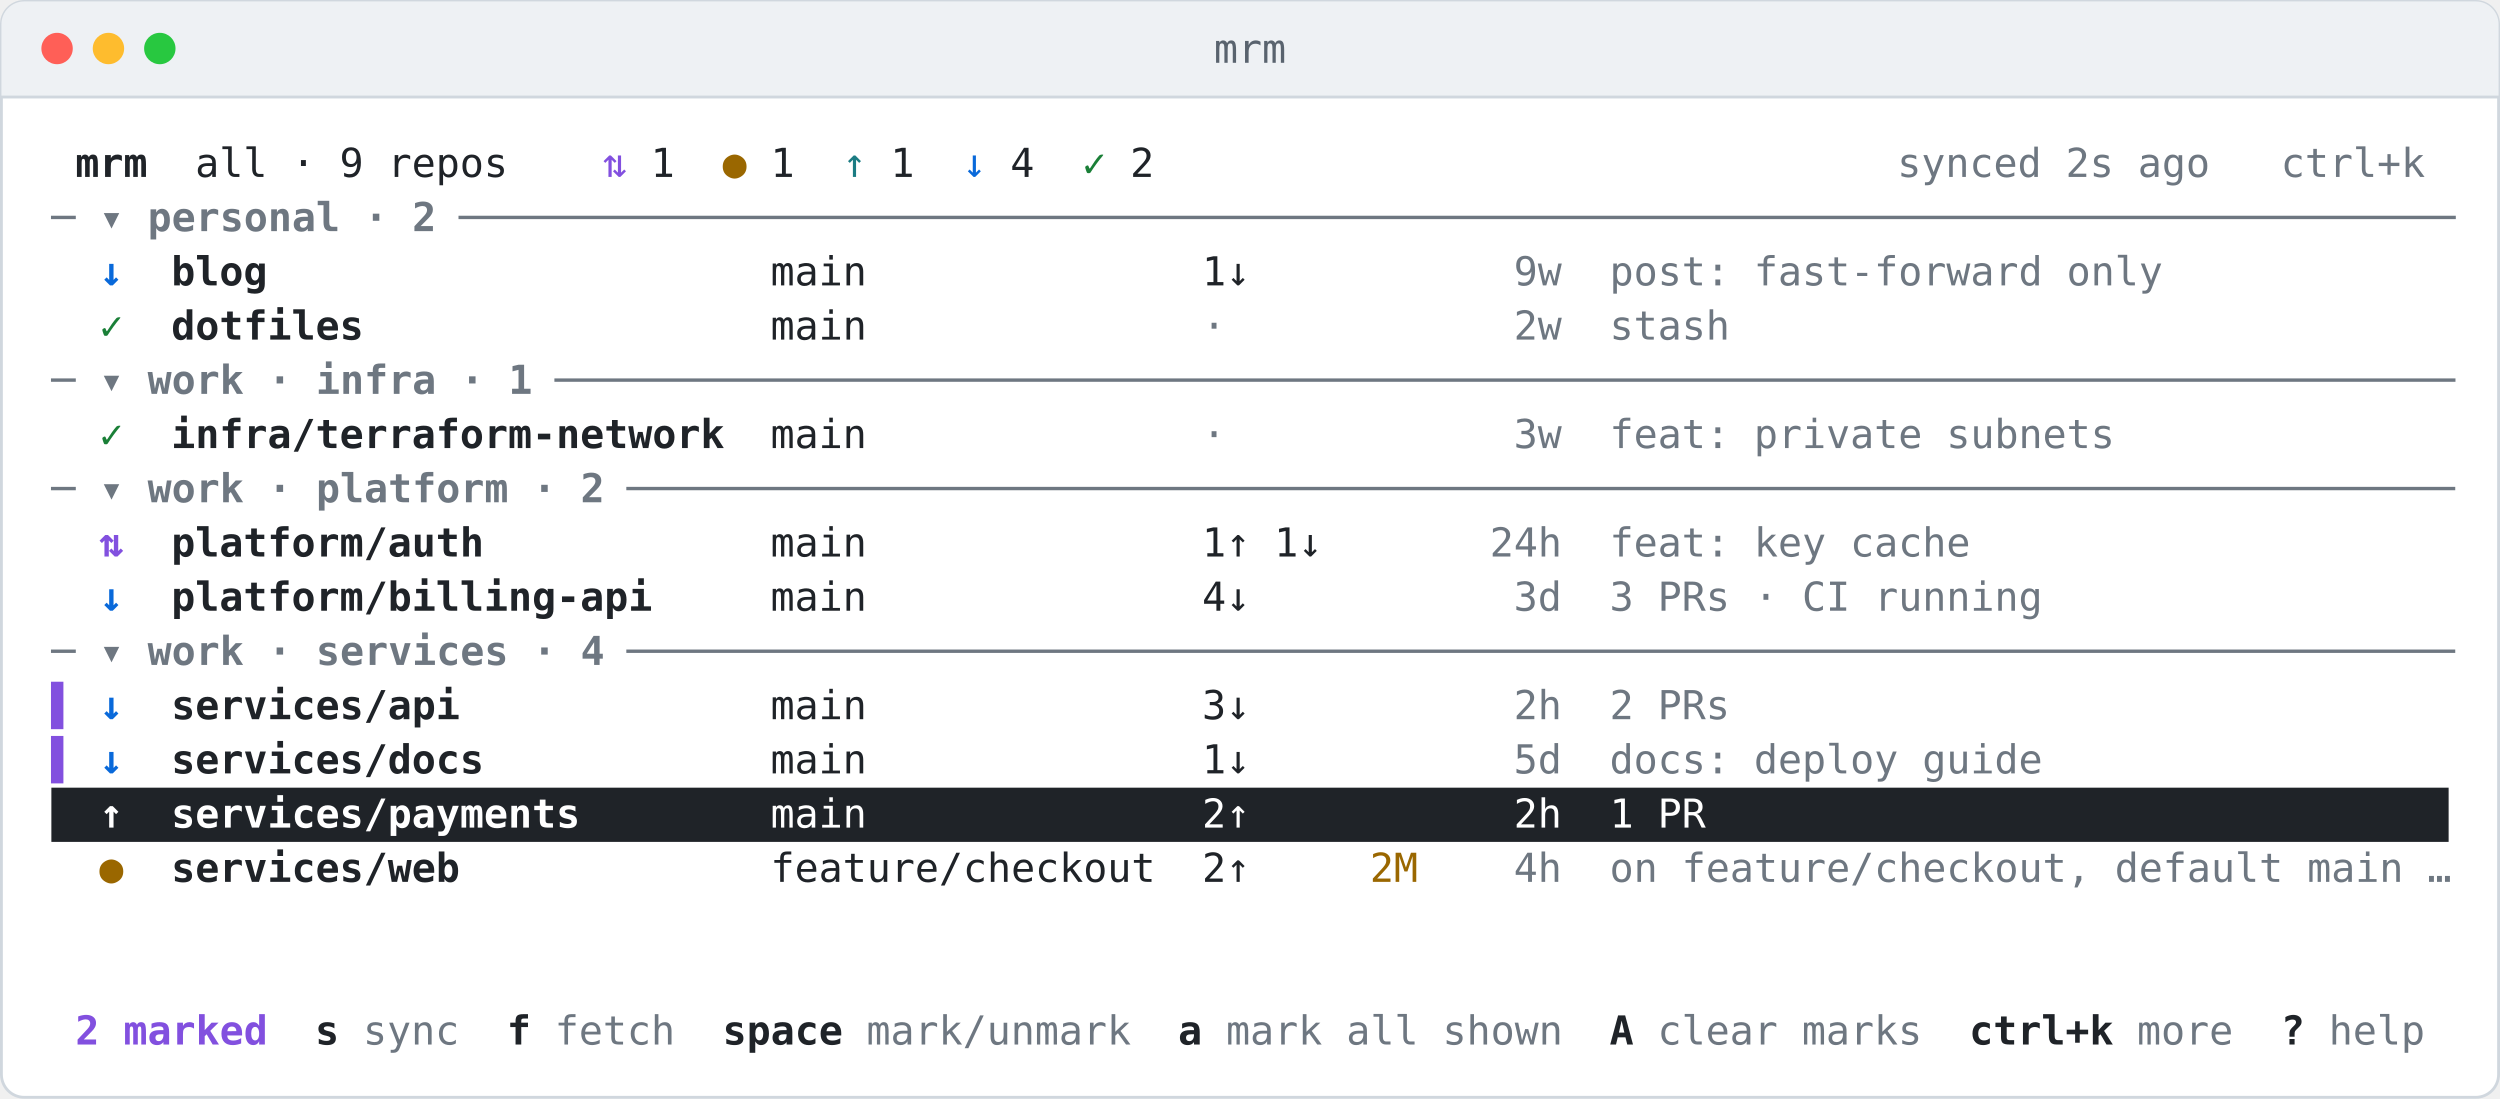
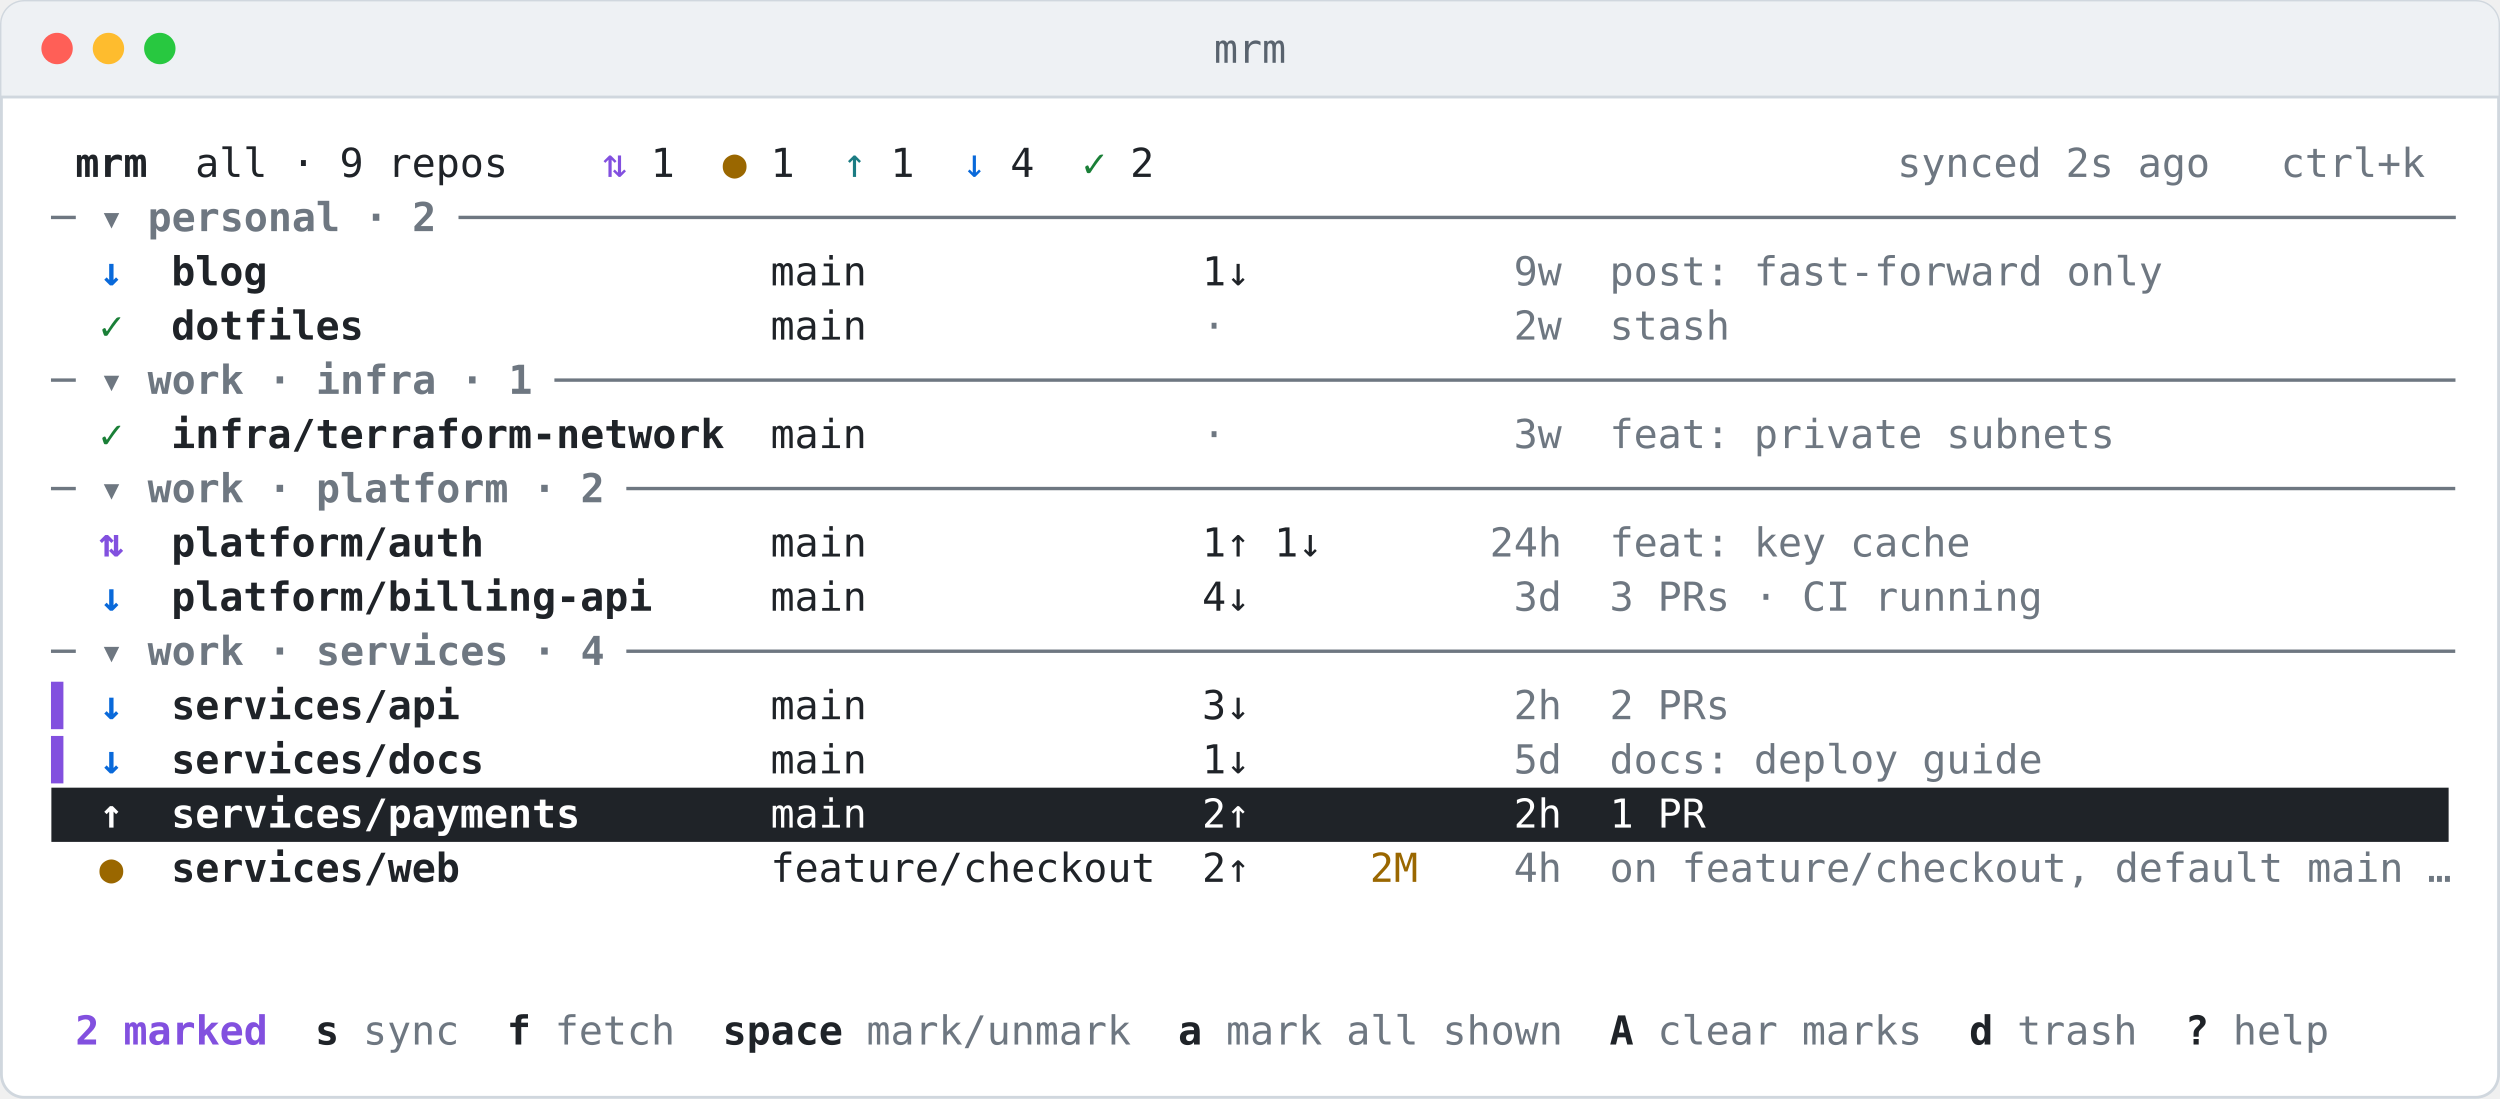
<svg xmlns="http://www.w3.org/2000/svg" width="876" height="385" viewBox="0 0 876 385" role="img" aria-label="mrm">
  <style>
  .bg{fill:#ffffff} .bar{fill:#eef1f4} .edge{stroke:#d0d7de} .t{fill:#1f2328}
  .title{fill:#59636e} .dim{fill:#6e7781} .c1{fill:#cf222e} .c2{fill:#1a7f37}
  .c3{fill:#9a6700} .c4{fill:#0969da} .c5{fill:#8250df} .c6{fill:#1b7c83} .c7{fill:#6e7781}
  .rev{fill:#1f2328} .revt{fill:#ffffff} .hdr{fill:#0969da}
  @media (prefers-color-scheme: dark){
    .bg{fill:#0d1117} .bar{fill:#161b22} .edge{stroke:#30363d} .t{fill:#e6edf3}
    .title{fill:#9198a1} .dim{fill:#8b949e} .c1{fill:#ff7b72} .c2{fill:#3fb950}
    .c3{fill:#d29922} .c4{fill:#58a6ff} .c5{fill:#bc8cff} .c6{fill:#39c5cf} .c7{fill:#8b949e}
    .rev{fill:#e6edf3} .revt{fill:#0d1117} .hdr{fill:#58a6ff}
  }
  text{font-family:ui-monospace,"SF Mono","Cascadia Mono","JetBrains Mono",Menlo,Consolas,"DejaVu Sans Mono",monospace;font-size:14px;white-space:pre}
  .b{font-weight:700}
</style>
  <rect class="bg edge" x="0.5" y="0.5" width="875" height="384" rx="8" />
  <path class="bar" d="M8.5 .5h859a8 8 0 0 1 8 8V34H.5V8.5a8 8 0 0 1 8-8z" />
  <line class="edge" x1="0" y1="34" x2="876" y2="34" />
  <circle cx="20" cy="17.0" r="5.5" fill="#ff5f57" />
  <circle cx="38" cy="17.0" r="5.5" fill="#febc2e" />
  <circle cx="56" cy="17.0" r="5.5" fill="#28c840" />
  <text class="title" x="438.0" y="22.0" text-anchor="middle">mrm</text>
  <text class="t b" x="26.4 34.8 43.2" y="62" xml:space="preserve">mrm</text>
  <text class="t" x="68.4 76.8 85.2 93.6 102.0 110.4 118.8 127.2 135.6 144.0 152.4 160.8 169.2" y="62" xml:space="preserve">all · 9 repos</text>
  <text class="c5" x="211.2" y="62" xml:space="preserve">⇅</text>
  <text class="t" x="228.0" y="62" xml:space="preserve">1</text>
  <text class="c3" x="253.2" y="62" xml:space="preserve">●</text>
  <text class="t" x="270.0" y="62" xml:space="preserve">1</text>
  <text class="c6" x="295.2" y="62" xml:space="preserve">↑</text>
  <text class="t" x="312.0" y="62" xml:space="preserve">1</text>
  <text class="c4" x="337.2" y="62" xml:space="preserve">↓</text>
  <text class="t" x="354.0" y="62" xml:space="preserve">4</text>
  <text class="c2" x="379.2" y="62" xml:space="preserve">✓</text>
  <text class="t" x="396.0" y="62" xml:space="preserve">2</text>
  <text class="dim" x="664.8 673.2 681.6 690.0 698.4 706.8 715.2 723.6 732.0 740.4 748.8 757.2 765.6" y="62" xml:space="preserve">synced 2s ago</text>
  <text class="dim" x="799.2 807.6 816.0 824.4 832.8 841.2" y="62" xml:space="preserve">ctrl+k</text>
  <text class="c7 b" x="18.0 26.4 34.8 43.2 51.6 60.0 68.4 76.8 85.2 93.6 102.0 110.4 118.8 127.2 135.6 144.0" y="81" xml:space="preserve">─ ▾ personal · 2</text>
  <text class="c7" x="160.8 169.2 177.6 186.0 194.4 202.8 211.2 219.6 228.0 236.4 244.8 253.2 261.6 270.0 278.4 286.8 295.2 303.6 312.0 320.4 328.8 337.2 345.6 354.0 362.4 370.8 379.2 387.6 396.0 404.4 412.8 421.2 429.6 438.0 446.4 454.8 463.2 471.6 480.0 488.4 496.8 505.2 513.6 522.0 530.4 538.8 547.2 555.6 564.0 572.4 580.8 589.2 597.6 606.0 614.4 622.8 631.2 639.6 648.0 656.4 664.8 673.2 681.6 690.0 698.4 706.8 715.2 723.6 732.0 740.4 748.8 757.2 765.6 774.0 782.4 790.8 799.2 807.6 816.0 824.4 832.8 841.2 849.6" y="81" xml:space="preserve">───────────────────────────────────────────────────────────────────────────────────</text>
  <text class="c4 b" x="34.8" y="100" xml:space="preserve">↓</text>
  <text class="t b" x="60.0 68.4 76.8 85.2" y="100" xml:space="preserve">blog</text>
  <text class="t" x="270.0 278.4 286.8 295.2" y="100" xml:space="preserve">main</text>
  <text class="t" x="421.2 429.6" y="100" xml:space="preserve">1↓</text>
  <text class="dim" x="530.4 538.8" y="100" xml:space="preserve">9w</text>
  <text class="dim" x="564.0 572.4 580.8 589.2 597.6 606.0 614.4 622.8 631.2 639.6 648.0 656.4 664.8 673.2 681.6 690.0 698.4 706.8 715.2 723.6 732.0 740.4 748.8" y="100" xml:space="preserve">post: fast-forward only</text>
  <text class="c2" x="34.8" y="119" xml:space="preserve">✓</text>
  <text class="t b" x="60.0 68.4 76.8 85.2 93.6 102.0 110.4 118.8" y="119" xml:space="preserve">dotfiles</text>
  <text class="t" x="270.0 278.4 286.8 295.2" y="119" xml:space="preserve">main</text>
  <text class="dim" x="421.2" y="119" xml:space="preserve">·</text>
  <text class="dim" x="530.4 538.8" y="119" xml:space="preserve">2w</text>
  <text class="dim" x="564.0 572.4 580.8 589.2 597.6" y="119" xml:space="preserve">stash</text>
  <text class="c7 b" x="18.0 26.4 34.8 43.2 51.6 60.0 68.4 76.8 85.2 93.6 102.0 110.4 118.8 127.2 135.6 144.0 152.4 160.8 169.2 177.6" y="138" xml:space="preserve">─ ▾ work · infra · 1</text>
  <text class="c7" x="194.4 202.8 211.2 219.6 228.0 236.4 244.8 253.2 261.6 270.0 278.4 286.8 295.2 303.6 312.0 320.4 328.8 337.2 345.6 354.0 362.4 370.8 379.2 387.6 396.0 404.4 412.8 421.2 429.6 438.0 446.4 454.8 463.2 471.6 480.0 488.4 496.8 505.2 513.6 522.0 530.4 538.8 547.2 555.6 564.0 572.4 580.8 589.2 597.6 606.0 614.4 622.8 631.2 639.6 648.0 656.4 664.8 673.2 681.6 690.0 698.4 706.8 715.2 723.6 732.0 740.4 748.8 757.2 765.6 774.0 782.4 790.8 799.2 807.6 816.0 824.4 832.8 841.2 849.6" y="138" xml:space="preserve">───────────────────────────────────────────────────────────────────────────────</text>
  <text class="c2" x="34.8" y="157" xml:space="preserve">✓</text>
  <text class="t b" x="60.0 68.4 76.8 85.2 93.6 102.0 110.4 118.8 127.2 135.6 144.0 152.4 160.8 169.2 177.6 186.0 194.4 202.8 211.2 219.6 228.0 236.4 244.8" y="157" xml:space="preserve">infra/terraform-network</text>
  <text class="t" x="270.0 278.4 286.8 295.2" y="157" xml:space="preserve">main</text>
  <text class="dim" x="421.2" y="157" xml:space="preserve">·</text>
  <text class="dim" x="530.4 538.8" y="157" xml:space="preserve">3w</text>
  <text class="dim" x="564.0 572.4 580.8 589.2 597.6 606.0 614.4 622.8 631.2 639.6 648.0 656.4 664.8 673.2 681.6 690.0 698.4 706.8 715.2 723.6 732.0" y="157" xml:space="preserve">feat: private subnets</text>
  <text class="c7 b" x="18.0 26.4 34.8 43.2 51.6 60.0 68.4 76.8 85.2 93.6 102.0 110.4 118.8 127.2 135.6 144.0 152.4 160.8 169.2 177.6 186.0 194.4 202.8" y="176" xml:space="preserve">─ ▾ work · platform · 2</text>
  <text class="c7" x="219.6 228.0 236.4 244.8 253.2 261.6 270.0 278.4 286.8 295.2 303.6 312.0 320.4 328.8 337.2 345.6 354.0 362.4 370.8 379.2 387.6 396.0 404.4 412.8 421.2 429.6 438.0 446.4 454.8 463.2 471.6 480.0 488.4 496.8 505.2 513.6 522.0 530.4 538.8 547.2 555.6 564.0 572.4 580.8 589.2 597.6 606.0 614.4 622.8 631.2 639.6 648.0 656.4 664.8 673.2 681.6 690.0 698.4 706.8 715.2 723.6 732.0 740.4 748.8 757.2 765.6 774.0 782.4 790.8 799.2 807.6 816.0 824.4 832.8 841.2 849.6" y="176" xml:space="preserve">────────────────────────────────────────────────────────────────────────────</text>
  <text class="c5 b" x="34.8" y="195" xml:space="preserve">⇅</text>
  <text class="t b" x="60.0 68.4 76.8 85.2 93.6 102.0 110.4 118.8 127.2 135.6 144.0 152.4 160.8" y="195" xml:space="preserve">platform/auth</text>
  <text class="t" x="270.0 278.4 286.8 295.2" y="195" xml:space="preserve">main</text>
  <text class="t" x="421.2 429.6 438.0 446.4 454.8" y="195" xml:space="preserve">1↑ 1↓</text>
  <text class="dim" x="522.0 530.4 538.8" y="195" xml:space="preserve">24h</text>
  <text class="dim" x="564.0 572.4 580.8 589.2 597.6 606.0 614.4 622.8 631.2 639.6 648.0 656.4 664.8 673.2 681.6" y="195" xml:space="preserve">feat: key cache</text>
  <text class="c4 b" x="34.8" y="214" xml:space="preserve">↓</text>
  <text class="t b" x="60.0 68.4 76.8 85.2 93.6 102.0 110.4 118.8 127.2 135.6 144.0 152.4 160.8 169.2 177.6 186.0 194.4 202.8 211.2 219.6" y="214" xml:space="preserve">platform/billing-api</text>
  <text class="t" x="270.0 278.4 286.8 295.2" y="214" xml:space="preserve">main</text>
  <text class="t" x="421.2 429.6" y="214" xml:space="preserve">4↓</text>
  <text class="dim" x="530.4 538.8" y="214" xml:space="preserve">3d</text>
  <text class="dim" x="564.0 572.4 580.8 589.2 597.6 606.0 614.4 622.8 631.2 639.6 648.0 656.4 664.8 673.2 681.6 690.0 698.4 706.8" y="214" xml:space="preserve">3 PRs · CI running</text>
  <text class="c7 b" x="18.0 26.4 34.8 43.2 51.6 60.0 68.4 76.8 85.2 93.6 102.0 110.4 118.8 127.2 135.6 144.0 152.4 160.8 169.2 177.6 186.0 194.4 202.8" y="233" xml:space="preserve">─ ▾ work · services · 4</text>
  <text class="c7" x="219.6 228.0 236.4 244.8 253.2 261.6 270.0 278.4 286.8 295.2 303.6 312.0 320.4 328.8 337.2 345.6 354.0 362.4 370.8 379.2 387.6 396.0 404.4 412.8 421.2 429.6 438.0 446.4 454.8 463.2 471.6 480.0 488.4 496.8 505.2 513.6 522.0 530.4 538.8 547.2 555.6 564.0 572.4 580.8 589.2 597.6 606.0 614.4 622.8 631.2 639.6 648.0 656.4 664.8 673.2 681.6 690.0 698.4 706.8 715.2 723.6 732.0 740.4 748.8 757.2 765.6 774.0 782.4 790.8 799.2 807.6 816.0 824.4 832.8 841.2 849.6" y="233" xml:space="preserve">────────────────────────────────────────────────────────────────────────────</text>
  <text class="c5 b" x="18.0" y="252" xml:space="preserve">▌</text>
  <text class="c4 b" x="34.8" y="252" xml:space="preserve">↓</text>
  <text class="t b" x="60.0 68.4 76.8 85.2 93.6 102.0 110.4 118.8 127.2 135.6 144.0 152.4" y="252" xml:space="preserve">services/api</text>
  <text class="t" x="270.0 278.4 286.8 295.2" y="252" xml:space="preserve">main</text>
  <text class="t" x="421.2 429.6" y="252" xml:space="preserve">3↓</text>
  <text class="dim" x="530.4 538.8" y="252" xml:space="preserve">2h</text>
  <text class="dim" x="564.0 572.4 580.8 589.2 597.6" y="252" xml:space="preserve">2 PRs</text>
  <text class="c5 b" x="18.0" y="271" xml:space="preserve">▌</text>
  <text class="c4 b" x="34.8" y="271" xml:space="preserve">↓</text>
  <text class="t b" x="60.0 68.4 76.8 85.2 93.6 102.0 110.4 118.8 127.2 135.6 144.0 152.4 160.8" y="271" xml:space="preserve">services/docs</text>
  <text class="t" x="270.0 278.4 286.8 295.2" y="271" xml:space="preserve">main</text>
  <text class="t" x="421.2 429.6" y="271" xml:space="preserve">1↓</text>
  <text class="dim" x="530.4 538.8" y="271" xml:space="preserve">5d</text>
  <text class="dim" x="564.0 572.4 580.8 589.2 597.6 606.0 614.4 622.8 631.2 639.6 648.0 656.4 664.8 673.2 681.6 690.0 698.4 706.8" y="271" xml:space="preserve">docs: deploy guide</text>
  <rect class="rev" x="18.0" y="276" width="840.0" height="19" />
  <text class="revt b" x="34.8" y="290" xml:space="preserve">↑</text>
  <text class="revt b" x="60.0 68.4 76.8 85.2 93.6 102.0 110.4 118.8 127.2 135.6 144.0 152.4 160.8 169.2 177.6 186.0 194.4" y="290" xml:space="preserve">services/payments</text>
  <text class="revt" x="270.0 278.4 286.8 295.2" y="290" xml:space="preserve">main</text>
  <text class="revt" x="421.2 429.6" y="290" xml:space="preserve">2↑</text>
  <text class="revt" x="530.4 538.8" y="290" xml:space="preserve">2h</text>
  <text class="revt" x="564.0 572.4 580.8 589.2" y="290" xml:space="preserve">1 PR</text>
  <text class="c3 b" x="34.8" y="309" xml:space="preserve">●</text>
  <text class="t b" x="60.0 68.4 76.8 85.2 93.6 102.0 110.4 118.8 127.2 135.6 144.0 152.4" y="309" xml:space="preserve">services/web</text>
  <text class="t" x="270.0 278.4 286.8 295.2 303.6 312.0 320.4 328.8 337.2 345.6 354.0 362.4 370.8 379.2 387.6 396.0" y="309" xml:space="preserve">feature/checkout</text>
  <text class="t" x="421.2 429.6" y="309" xml:space="preserve">2↑</text>
  <text class="c3" x="480.0 488.4" y="309" xml:space="preserve">2M</text>
  <text class="dim" x="530.4 538.8" y="309" xml:space="preserve">4h</text>
  <text class="dim" x="564.0 572.4 580.8 589.2 597.6 606.0 614.4 622.8 631.2 639.6 648.0 656.4 664.8 673.2 681.6 690.0 698.4 706.8 715.2 723.6 732.0 740.4 748.8 757.2 765.6 774.0 782.4 790.8 799.2 807.6 816.0 824.4 832.8 841.2 849.6" y="309" xml:space="preserve">on feature/checkout, default main …</text>
  <text class="c5 b" x="26.4 34.8 43.2 51.6 60.0 68.4 76.8 85.2" y="366" xml:space="preserve">2 marked</text>
  <text class="t b" x="110.4" y="366" xml:space="preserve">s</text>
  <text class="dim" x="127.2 135.6 144.0 152.4" y="366" xml:space="preserve">sync</text>
  <text class="t b" x="177.6" y="366" xml:space="preserve">f</text>
  <text class="dim" x="194.4 202.8 211.2 219.6 228.0" y="366" xml:space="preserve">fetch</text>
  <text class="t b" x="253.2 261.6 270.0 278.4 286.8" y="366" xml:space="preserve">space</text>
  <text class="dim" x="303.6 312.0 320.4 328.8 337.2 345.6 354.0 362.4 370.8 379.2 387.6" y="366" xml:space="preserve">mark/unmark</text>
  <text class="t b" x="412.8" y="366" xml:space="preserve">a</text>
  <text class="dim" x="429.6 438.0 446.4 454.8 463.2 471.6 480.0 488.4 496.8 505.2 513.6 522.0 530.4 538.8" y="366" xml:space="preserve">mark all shown</text>
  <text class="t b" x="564.0" y="366" xml:space="preserve">A</text>
  <text class="dim" x="580.8 589.2 597.6 606.0 614.4 622.8 631.2 639.6 648.0 656.4 664.8" y="366" xml:space="preserve">clear marks</text>
-   <text class="t b" x="690.0 698.4 706.8 715.2 723.6 732.0" y="366" xml:space="preserve">ctrl+k</text>
-   <text class="dim" x="748.8 757.2 765.6 774.0" y="366" xml:space="preserve">more</text>
-   <text class="t b" x="799.2" y="366" xml:space="preserve">?</text>
-   <text class="dim" x="816.0 824.4 832.8 841.2" y="366" xml:space="preserve">help</text>
+   <text class="t b" x="690.0" y="366" xml:space="preserve">d</text>
+   <text class="dim" x="706.8 715.2 723.6 732.0 740.4" y="366" xml:space="preserve">trash</text>
+   <text class="t b" x="765.6" y="366" xml:space="preserve">?</text>
+   <text class="dim" x="782.4 790.8 799.2 807.6" y="366" xml:space="preserve">help</text>
</svg>
